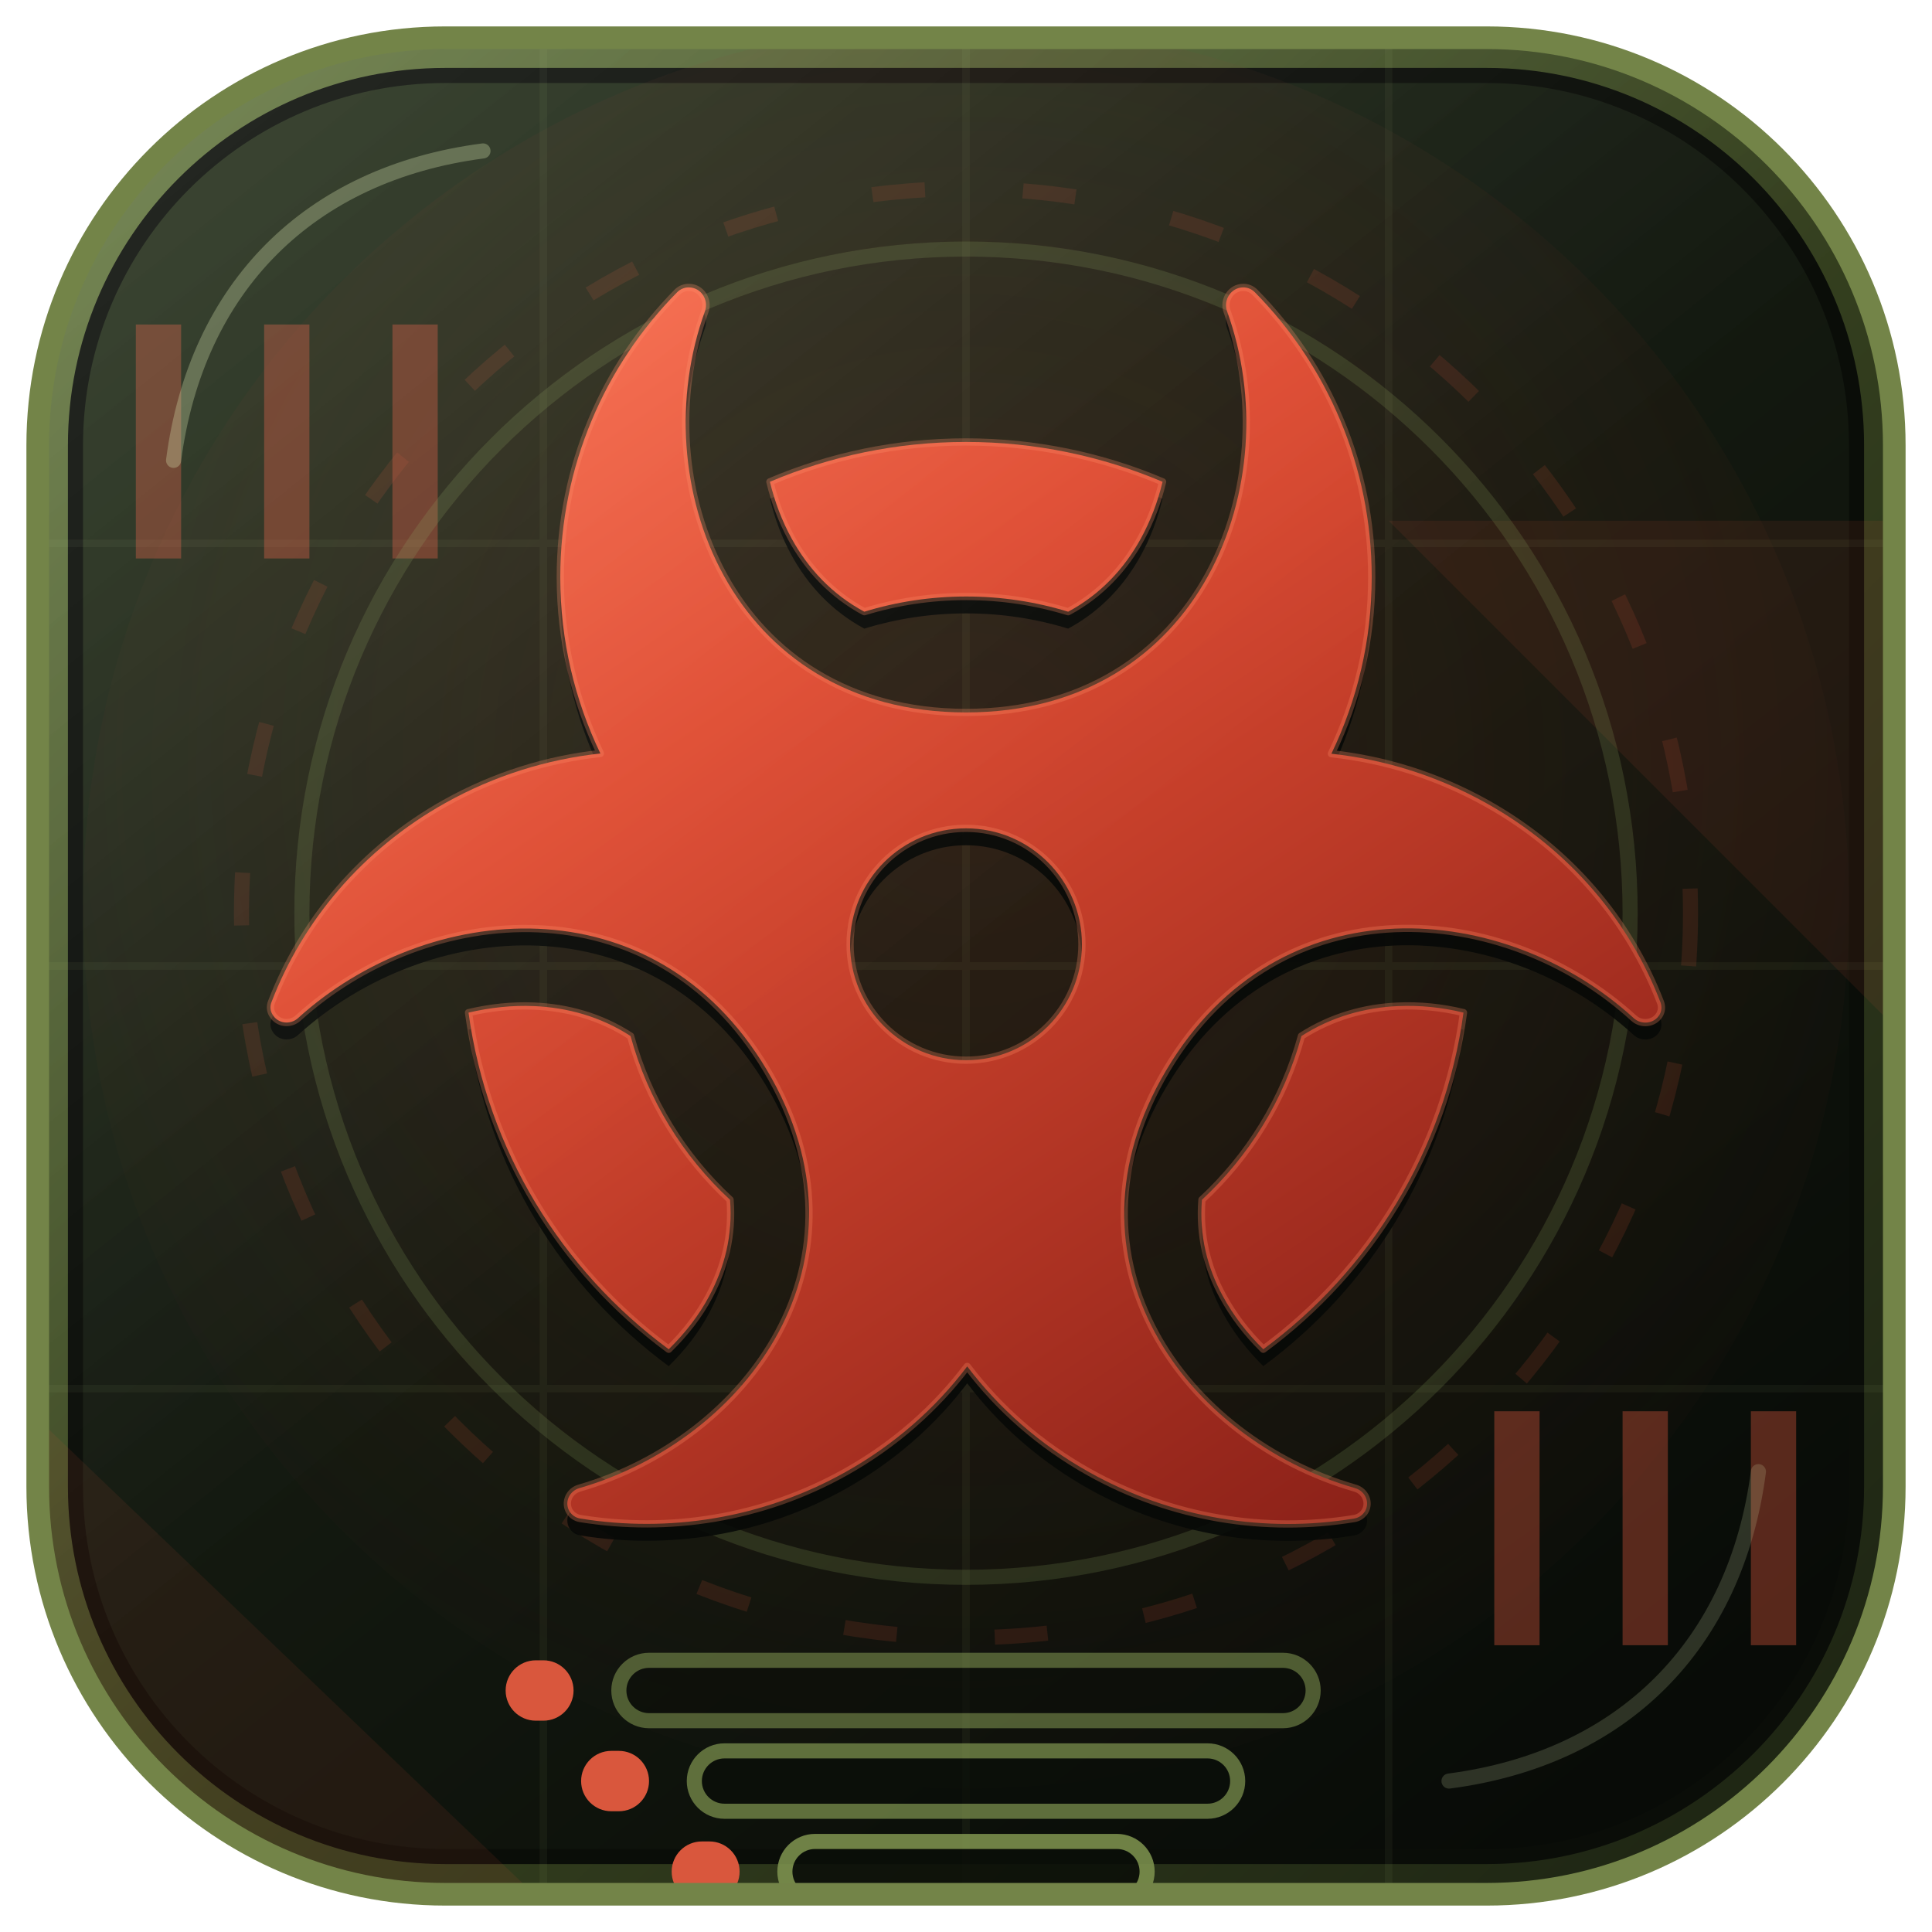
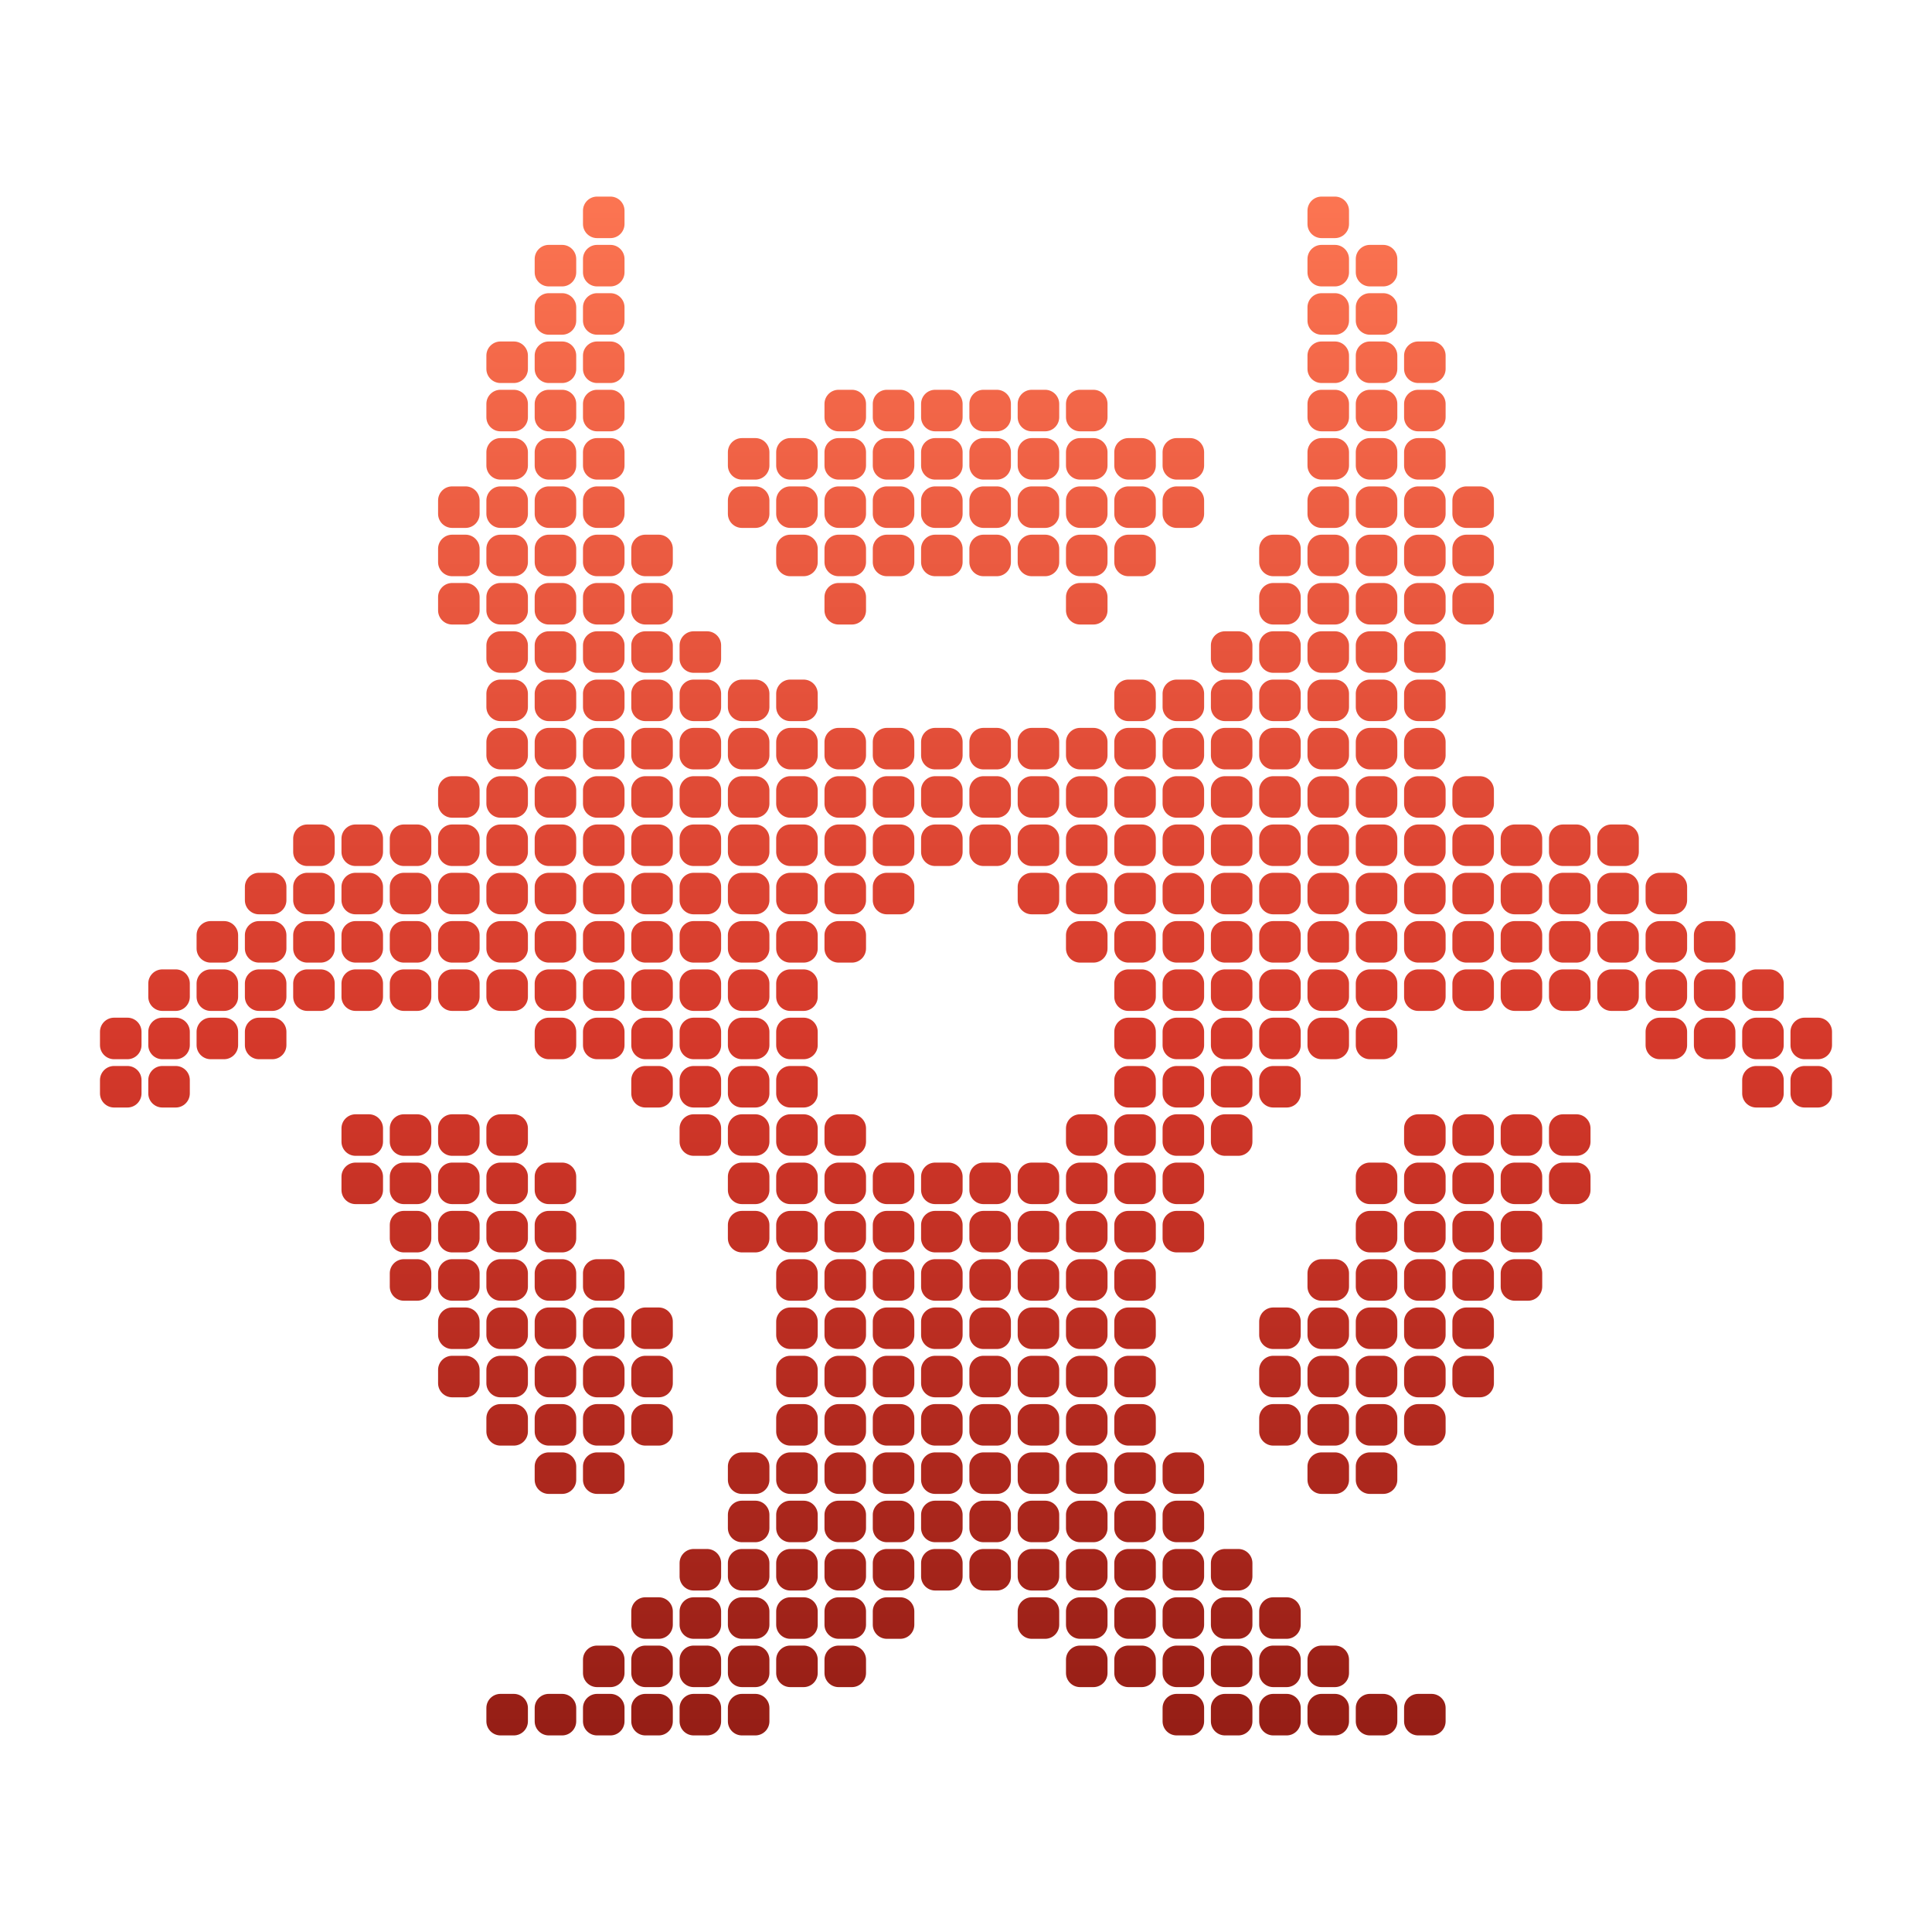
- <svg xmlns="http://www.w3.org/2000/svg" viewBox="0 0 256 256">
+ <svg xmlns="http://www.w3.org/2000/svg" viewBox="0 0 256 256" role="img" aria-label="Biohazard pixel icon">
  <defs>
-     <linearGradient id="base" x1="0" y1="0" x2="0.8" y2="1">
-       <stop offset="0" stop-color="#26321b" />
-       <stop offset="0.46" stop-color="#151b11" />
-       <stop offset="1" stop-color="#080b07" />
+     <linearGradient id="g" gradientUnits="userSpaceOnUse" x1="0" y1="16" x2="0" y2="240">
+       <stop offset="0" stop-color="#FF7A55" />
+       <stop offset="0.55" stop-color="#D4382A" />
+       <stop offset="1" stop-color="#8E1B13" />
    </linearGradient>
-     <linearGradient id="bevel" x1="0" y1="0" x2="1" y2="1">
-       <stop offset="0" stop-color="#697d43" />
-       <stop offset="0.52" stop-color="#35401f" />
-       <stop offset="1" stop-color="#1b2212" />
-     </linearGradient>
-     <linearGradient id="hazard" x1="0" y1="0" x2="0.76" y2="1">
-       <stop offset="0" stop-color="#ff7250" />
-       <stop offset="0.38" stop-color="#df4c32" />
-       <stop offset="1" stop-color="#8d2219" />
-     </linearGradient>
-     <linearGradient id="gloss" x1="0" y1="0" x2="0.8" y2="1">
-       <stop offset="0" stop-color="#ffffff" stop-opacity="0.12" />
-       <stop offset="0.55" stop-color="#ffffff" stop-opacity="0" />
-     </linearGradient>
-     <radialGradient id="aura" cx="50%" cy="42%" r="62%">
-       <stop offset="0" stop-color="#7e3324" stop-opacity="0.24" />
-       <stop offset="1" stop-color="#7e3324" stop-opacity="0" />
-     </radialGradient>
-     <clipPath id="tile">
-       <rect x="5" y="5" width="246" height="246" rx="54" />
-     </clipPath>
  </defs>
-   <rect x="5" y="5" width="246" height="246" rx="54" fill="url(#bevel)" />
-   <rect x="10" y="10" width="236" height="236" rx="49" fill="url(#base)" stroke="#0a0d08" stroke-width="2" />
-   <g clip-path="url(#tile)">
-     <circle cx="128" cy="120" r="117" fill="url(#aura)" />
-     <g opacity="0.055" stroke="#b4c477" stroke-width="1">
-       <path d="M-20 72 276 72M-20 128 276 128M-20 184 276 184" />
-       <path d="M72-20 72 276M128-20 128 276M184-20 184 276" />
-     </g>
-     <path d="M5 188 76 256H5Zm246-119v67l-67-67Z" fill="#de4d33" opacity="0.09" />
-     <g opacity="0.38" fill="#d9583d">
-       <path d="M18 74h6V43h-6zM35 74h6V43h-6zM52 74h6V43h-6z" />
-       <path d="M198 218h6v-31h-6zM215 218h6v-31h-6zM232 218h6v-31h-6z" />
-     </g>
-     <circle cx="128" cy="121" r="88" fill="none" stroke="#879f58" stroke-width="2" opacity="0.2" />
-     <circle cx="128" cy="121" r="96" fill="none" stroke="#c34a34" stroke-width="2" stroke-dasharray="7 13" opacity="0.16" />
-     <g fill="#0a0e08" stroke="#7e934f" stroke-width="2">
-       <rect x="82" y="220" width="92" height="8" rx="4" opacity="0.58" />
-       <rect x="92" y="232" width="72" height="8" rx="4" opacity="0.72" />
-       <rect x="104" y="244" width="48" height="8" rx="4" opacity="0.86" />
-     </g>
-     <g fill="#d9573d">
-       <rect x="67" y="220" width="9" height="8" rx="4" />
-       <rect x="77" y="232" width="9" height="8" rx="4" />
-       <rect x="89" y="244" width="9" height="8" rx="4" />
-     </g>
+   <g fill="url(#g)">
+     <rect x="77.248" y="26.048" width="5.504" height="5.504" rx="1.871" />
+     <rect x="173.248" y="26.048" width="5.504" height="5.504" rx="1.871" />
+     <rect x="70.848" y="32.448" width="5.504" height="5.504" rx="1.871" />
+     <rect x="77.248" y="32.448" width="5.504" height="5.504" rx="1.871" />
+     <rect x="173.248" y="32.448" width="5.504" height="5.504" rx="1.871" />
+     <rect x="179.648" y="32.448" width="5.504" height="5.504" rx="1.871" />
+     <rect x="70.848" y="38.848" width="5.504" height="5.504" rx="1.871" />
+     <rect x="77.248" y="38.848" width="5.504" height="5.504" rx="1.871" />
+     <rect x="173.248" y="38.848" width="5.504" height="5.504" rx="1.871" />
+     <rect x="179.648" y="38.848" width="5.504" height="5.504" rx="1.871" />
+     <rect x="64.448" y="45.248" width="5.504" height="5.504" rx="1.871" />
+     <rect x="70.848" y="45.248" width="5.504" height="5.504" rx="1.871" />
+     <rect x="77.248" y="45.248" width="5.504" height="5.504" rx="1.871" />
+     <rect x="173.248" y="45.248" width="5.504" height="5.504" rx="1.871" />
+     <rect x="179.648" y="45.248" width="5.504" height="5.504" rx="1.871" />
+     <rect x="186.048" y="45.248" width="5.504" height="5.504" rx="1.871" />
+     <rect x="64.448" y="51.648" width="5.504" height="5.504" rx="1.871" />
+     <rect x="70.848" y="51.648" width="5.504" height="5.504" rx="1.871" />
+     <rect x="77.248" y="51.648" width="5.504" height="5.504" rx="1.871" />
+     <rect x="109.248" y="51.648" width="5.504" height="5.504" rx="1.871" />
+     <rect x="115.648" y="51.648" width="5.504" height="5.504" rx="1.871" />
+     <rect x="122.048" y="51.648" width="5.504" height="5.504" rx="1.871" />
+     <rect x="128.448" y="51.648" width="5.504" height="5.504" rx="1.871" />
+     <rect x="134.848" y="51.648" width="5.504" height="5.504" rx="1.871" />
+     <rect x="141.248" y="51.648" width="5.504" height="5.504" rx="1.871" />
+     <rect x="173.248" y="51.648" width="5.504" height="5.504" rx="1.871" />
+     <rect x="179.648" y="51.648" width="5.504" height="5.504" rx="1.871" />
+     <rect x="186.048" y="51.648" width="5.504" height="5.504" rx="1.871" />
+     <rect x="64.448" y="58.048" width="5.504" height="5.504" rx="1.871" />
+     <rect x="70.848" y="58.048" width="5.504" height="5.504" rx="1.871" />
+     <rect x="77.248" y="58.048" width="5.504" height="5.504" rx="1.871" />
+     <rect x="96.448" y="58.048" width="5.504" height="5.504" rx="1.871" />
+     <rect x="102.848" y="58.048" width="5.504" height="5.504" rx="1.871" />
+     <rect x="109.248" y="58.048" width="5.504" height="5.504" rx="1.871" />
+     <rect x="115.648" y="58.048" width="5.504" height="5.504" rx="1.871" />
+     <rect x="122.048" y="58.048" width="5.504" height="5.504" rx="1.871" />
+     <rect x="128.448" y="58.048" width="5.504" height="5.504" rx="1.871" />
+     <rect x="134.848" y="58.048" width="5.504" height="5.504" rx="1.871" />
+     <rect x="141.248" y="58.048" width="5.504" height="5.504" rx="1.871" />
+     <rect x="147.648" y="58.048" width="5.504" height="5.504" rx="1.871" />
+     <rect x="154.048" y="58.048" width="5.504" height="5.504" rx="1.871" />
+     <rect x="173.248" y="58.048" width="5.504" height="5.504" rx="1.871" />
+     <rect x="179.648" y="58.048" width="5.504" height="5.504" rx="1.871" />
+     <rect x="186.048" y="58.048" width="5.504" height="5.504" rx="1.871" />
+     <rect x="58.048" y="64.448" width="5.504" height="5.504" rx="1.871" />
+     <rect x="64.448" y="64.448" width="5.504" height="5.504" rx="1.871" />
+     <rect x="70.848" y="64.448" width="5.504" height="5.504" rx="1.871" />
+     <rect x="77.248" y="64.448" width="5.504" height="5.504" rx="1.871" />
+     <rect x="96.448" y="64.448" width="5.504" height="5.504" rx="1.871" />
+     <rect x="102.848" y="64.448" width="5.504" height="5.504" rx="1.871" />
+     <rect x="109.248" y="64.448" width="5.504" height="5.504" rx="1.871" />
+     <rect x="115.648" y="64.448" width="5.504" height="5.504" rx="1.871" />
+     <rect x="122.048" y="64.448" width="5.504" height="5.504" rx="1.871" />
+     <rect x="128.448" y="64.448" width="5.504" height="5.504" rx="1.871" />
+     <rect x="134.848" y="64.448" width="5.504" height="5.504" rx="1.871" />
+     <rect x="141.248" y="64.448" width="5.504" height="5.504" rx="1.871" />
+     <rect x="147.648" y="64.448" width="5.504" height="5.504" rx="1.871" />
+     <rect x="154.048" y="64.448" width="5.504" height="5.504" rx="1.871" />
+     <rect x="173.248" y="64.448" width="5.504" height="5.504" rx="1.871" />
+     <rect x="179.648" y="64.448" width="5.504" height="5.504" rx="1.871" />
+     <rect x="186.048" y="64.448" width="5.504" height="5.504" rx="1.871" />
+     <rect x="192.448" y="64.448" width="5.504" height="5.504" rx="1.871" />
+     <rect x="58.048" y="70.848" width="5.504" height="5.504" rx="1.871" />
+     <rect x="64.448" y="70.848" width="5.504" height="5.504" rx="1.871" />
+     <rect x="70.848" y="70.848" width="5.504" height="5.504" rx="1.871" />
+     <rect x="77.248" y="70.848" width="5.504" height="5.504" rx="1.871" />
+     <rect x="83.648" y="70.848" width="5.504" height="5.504" rx="1.871" />
+     <rect x="102.848" y="70.848" width="5.504" height="5.504" rx="1.871" />
+     <rect x="109.248" y="70.848" width="5.504" height="5.504" rx="1.871" />
+     <rect x="115.648" y="70.848" width="5.504" height="5.504" rx="1.871" />
+     <rect x="122.048" y="70.848" width="5.504" height="5.504" rx="1.871" />
+     <rect x="128.448" y="70.848" width="5.504" height="5.504" rx="1.871" />
+     <rect x="134.848" y="70.848" width="5.504" height="5.504" rx="1.871" />
+     <rect x="141.248" y="70.848" width="5.504" height="5.504" rx="1.871" />
+     <rect x="147.648" y="70.848" width="5.504" height="5.504" rx="1.871" />
+     <rect x="166.848" y="70.848" width="5.504" height="5.504" rx="1.871" />
+     <rect x="173.248" y="70.848" width="5.504" height="5.504" rx="1.871" />
+     <rect x="179.648" y="70.848" width="5.504" height="5.504" rx="1.871" />
+     <rect x="186.048" y="70.848" width="5.504" height="5.504" rx="1.871" />
+     <rect x="192.448" y="70.848" width="5.504" height="5.504" rx="1.871" />
+     <rect x="58.048" y="77.248" width="5.504" height="5.504" rx="1.871" />
+     <rect x="64.448" y="77.248" width="5.504" height="5.504" rx="1.871" />
+     <rect x="70.848" y="77.248" width="5.504" height="5.504" rx="1.871" />
+     <rect x="77.248" y="77.248" width="5.504" height="5.504" rx="1.871" />
+     <rect x="83.648" y="77.248" width="5.504" height="5.504" rx="1.871" />
+     <rect x="109.248" y="77.248" width="5.504" height="5.504" rx="1.871" />
+     <rect x="141.248" y="77.248" width="5.504" height="5.504" rx="1.871" />
+     <rect x="166.848" y="77.248" width="5.504" height="5.504" rx="1.871" />
+     <rect x="173.248" y="77.248" width="5.504" height="5.504" rx="1.871" />
+     <rect x="179.648" y="77.248" width="5.504" height="5.504" rx="1.871" />
+     <rect x="186.048" y="77.248" width="5.504" height="5.504" rx="1.871" />
+     <rect x="192.448" y="77.248" width="5.504" height="5.504" rx="1.871" />
+     <rect x="64.448" y="83.648" width="5.504" height="5.504" rx="1.871" />
+     <rect x="70.848" y="83.648" width="5.504" height="5.504" rx="1.871" />
+     <rect x="77.248" y="83.648" width="5.504" height="5.504" rx="1.871" />
+     <rect x="83.648" y="83.648" width="5.504" height="5.504" rx="1.871" />
+     <rect x="90.048" y="83.648" width="5.504" height="5.504" rx="1.871" />
+     <rect x="160.448" y="83.648" width="5.504" height="5.504" rx="1.871" />
+     <rect x="166.848" y="83.648" width="5.504" height="5.504" rx="1.871" />
+     <rect x="173.248" y="83.648" width="5.504" height="5.504" rx="1.871" />
+     <rect x="179.648" y="83.648" width="5.504" height="5.504" rx="1.871" />
+     <rect x="186.048" y="83.648" width="5.504" height="5.504" rx="1.871" />
+     <rect x="64.448" y="90.048" width="5.504" height="5.504" rx="1.871" />
+     <rect x="70.848" y="90.048" width="5.504" height="5.504" rx="1.871" />
+     <rect x="77.248" y="90.048" width="5.504" height="5.504" rx="1.871" />
+     <rect x="83.648" y="90.048" width="5.504" height="5.504" rx="1.871" />
+     <rect x="90.048" y="90.048" width="5.504" height="5.504" rx="1.871" />
+     <rect x="96.448" y="90.048" width="5.504" height="5.504" rx="1.871" />
+     <rect x="102.848" y="90.048" width="5.504" height="5.504" rx="1.871" />
+     <rect x="147.648" y="90.048" width="5.504" height="5.504" rx="1.871" />
+     <rect x="154.048" y="90.048" width="5.504" height="5.504" rx="1.871" />
+     <rect x="160.448" y="90.048" width="5.504" height="5.504" rx="1.871" />
+     <rect x="166.848" y="90.048" width="5.504" height="5.504" rx="1.871" />
+     <rect x="173.248" y="90.048" width="5.504" height="5.504" rx="1.871" />
+     <rect x="179.648" y="90.048" width="5.504" height="5.504" rx="1.871" />
+     <rect x="186.048" y="90.048" width="5.504" height="5.504" rx="1.871" />
+     <rect x="64.448" y="96.448" width="5.504" height="5.504" rx="1.871" />
+     <rect x="70.848" y="96.448" width="5.504" height="5.504" rx="1.871" />
+     <rect x="77.248" y="96.448" width="5.504" height="5.504" rx="1.871" />
+     <rect x="83.648" y="96.448" width="5.504" height="5.504" rx="1.871" />
+     <rect x="90.048" y="96.448" width="5.504" height="5.504" rx="1.871" />
+     <rect x="96.448" y="96.448" width="5.504" height="5.504" rx="1.871" />
+     <rect x="102.848" y="96.448" width="5.504" height="5.504" rx="1.871" />
+     <rect x="109.248" y="96.448" width="5.504" height="5.504" rx="1.871" />
+     <rect x="115.648" y="96.448" width="5.504" height="5.504" rx="1.871" />
+     <rect x="122.048" y="96.448" width="5.504" height="5.504" rx="1.871" />
+     <rect x="128.448" y="96.448" width="5.504" height="5.504" rx="1.871" />
+     <rect x="134.848" y="96.448" width="5.504" height="5.504" rx="1.871" />
+     <rect x="141.248" y="96.448" width="5.504" height="5.504" rx="1.871" />
+     <rect x="147.648" y="96.448" width="5.504" height="5.504" rx="1.871" />
+     <rect x="154.048" y="96.448" width="5.504" height="5.504" rx="1.871" />
+     <rect x="160.448" y="96.448" width="5.504" height="5.504" rx="1.871" />
+     <rect x="166.848" y="96.448" width="5.504" height="5.504" rx="1.871" />
+     <rect x="173.248" y="96.448" width="5.504" height="5.504" rx="1.871" />
+     <rect x="179.648" y="96.448" width="5.504" height="5.504" rx="1.871" />
+     <rect x="186.048" y="96.448" width="5.504" height="5.504" rx="1.871" />
+     <rect x="58.048" y="102.848" width="5.504" height="5.504" rx="1.871" />
+     <rect x="64.448" y="102.848" width="5.504" height="5.504" rx="1.871" />
+     <rect x="70.848" y="102.848" width="5.504" height="5.504" rx="1.871" />
+     <rect x="77.248" y="102.848" width="5.504" height="5.504" rx="1.871" />
+     <rect x="83.648" y="102.848" width="5.504" height="5.504" rx="1.871" />
+     <rect x="90.048" y="102.848" width="5.504" height="5.504" rx="1.871" />
+     <rect x="96.448" y="102.848" width="5.504" height="5.504" rx="1.871" />
+     <rect x="102.848" y="102.848" width="5.504" height="5.504" rx="1.871" />
+     <rect x="109.248" y="102.848" width="5.504" height="5.504" rx="1.871" />
+     <rect x="115.648" y="102.848" width="5.504" height="5.504" rx="1.871" />
+     <rect x="122.048" y="102.848" width="5.504" height="5.504" rx="1.871" />
+     <rect x="128.448" y="102.848" width="5.504" height="5.504" rx="1.871" />
+     <rect x="134.848" y="102.848" width="5.504" height="5.504" rx="1.871" />
+     <rect x="141.248" y="102.848" width="5.504" height="5.504" rx="1.871" />
+     <rect x="147.648" y="102.848" width="5.504" height="5.504" rx="1.871" />
+     <rect x="154.048" y="102.848" width="5.504" height="5.504" rx="1.871" />
+     <rect x="160.448" y="102.848" width="5.504" height="5.504" rx="1.871" />
+     <rect x="166.848" y="102.848" width="5.504" height="5.504" rx="1.871" />
+     <rect x="173.248" y="102.848" width="5.504" height="5.504" rx="1.871" />
+     <rect x="179.648" y="102.848" width="5.504" height="5.504" rx="1.871" />
+     <rect x="186.048" y="102.848" width="5.504" height="5.504" rx="1.871" />
+     <rect x="192.448" y="102.848" width="5.504" height="5.504" rx="1.871" />
+     <rect x="38.848" y="109.248" width="5.504" height="5.504" rx="1.871" />
+     <rect x="45.248" y="109.248" width="5.504" height="5.504" rx="1.871" />
+     <rect x="51.648" y="109.248" width="5.504" height="5.504" rx="1.871" />
+     <rect x="58.048" y="109.248" width="5.504" height="5.504" rx="1.871" />
+     <rect x="64.448" y="109.248" width="5.504" height="5.504" rx="1.871" />
+     <rect x="70.848" y="109.248" width="5.504" height="5.504" rx="1.871" />
+     <rect x="77.248" y="109.248" width="5.504" height="5.504" rx="1.871" />
+     <rect x="83.648" y="109.248" width="5.504" height="5.504" rx="1.871" />
+     <rect x="90.048" y="109.248" width="5.504" height="5.504" rx="1.871" />
+     <rect x="96.448" y="109.248" width="5.504" height="5.504" rx="1.871" />
+     <rect x="102.848" y="109.248" width="5.504" height="5.504" rx="1.871" />
+     <rect x="109.248" y="109.248" width="5.504" height="5.504" rx="1.871" />
+     <rect x="115.648" y="109.248" width="5.504" height="5.504" rx="1.871" />
+     <rect x="122.048" y="109.248" width="5.504" height="5.504" rx="1.871" />
+     <rect x="128.448" y="109.248" width="5.504" height="5.504" rx="1.871" />
+     <rect x="134.848" y="109.248" width="5.504" height="5.504" rx="1.871" />
+     <rect x="141.248" y="109.248" width="5.504" height="5.504" rx="1.871" />
+     <rect x="147.648" y="109.248" width="5.504" height="5.504" rx="1.871" />
+     <rect x="154.048" y="109.248" width="5.504" height="5.504" rx="1.871" />
+     <rect x="160.448" y="109.248" width="5.504" height="5.504" rx="1.871" />
+     <rect x="166.848" y="109.248" width="5.504" height="5.504" rx="1.871" />
+     <rect x="173.248" y="109.248" width="5.504" height="5.504" rx="1.871" />
+     <rect x="179.648" y="109.248" width="5.504" height="5.504" rx="1.871" />
+     <rect x="186.048" y="109.248" width="5.504" height="5.504" rx="1.871" />
+     <rect x="192.448" y="109.248" width="5.504" height="5.504" rx="1.871" />
+     <rect x="198.848" y="109.248" width="5.504" height="5.504" rx="1.871" />
+     <rect x="205.248" y="109.248" width="5.504" height="5.504" rx="1.871" />
+     <rect x="211.648" y="109.248" width="5.504" height="5.504" rx="1.871" />
+     <rect x="32.448" y="115.648" width="5.504" height="5.504" rx="1.871" />
+     <rect x="38.848" y="115.648" width="5.504" height="5.504" rx="1.871" />
+     <rect x="45.248" y="115.648" width="5.504" height="5.504" rx="1.871" />
+     <rect x="51.648" y="115.648" width="5.504" height="5.504" rx="1.871" />
+     <rect x="58.048" y="115.648" width="5.504" height="5.504" rx="1.871" />
+     <rect x="64.448" y="115.648" width="5.504" height="5.504" rx="1.871" />
+     <rect x="70.848" y="115.648" width="5.504" height="5.504" rx="1.871" />
+     <rect x="77.248" y="115.648" width="5.504" height="5.504" rx="1.871" />
+     <rect x="83.648" y="115.648" width="5.504" height="5.504" rx="1.871" />
+     <rect x="90.048" y="115.648" width="5.504" height="5.504" rx="1.871" />
+     <rect x="96.448" y="115.648" width="5.504" height="5.504" rx="1.871" />
+     <rect x="102.848" y="115.648" width="5.504" height="5.504" rx="1.871" />
+     <rect x="109.248" y="115.648" width="5.504" height="5.504" rx="1.871" />
+     <rect x="115.648" y="115.648" width="5.504" height="5.504" rx="1.871" />
+     <rect x="134.848" y="115.648" width="5.504" height="5.504" rx="1.871" />
+     <rect x="141.248" y="115.648" width="5.504" height="5.504" rx="1.871" />
+     <rect x="147.648" y="115.648" width="5.504" height="5.504" rx="1.871" />
+     <rect x="154.048" y="115.648" width="5.504" height="5.504" rx="1.871" />
+     <rect x="160.448" y="115.648" width="5.504" height="5.504" rx="1.871" />
+     <rect x="166.848" y="115.648" width="5.504" height="5.504" rx="1.871" />
+     <rect x="173.248" y="115.648" width="5.504" height="5.504" rx="1.871" />
+     <rect x="179.648" y="115.648" width="5.504" height="5.504" rx="1.871" />
+     <rect x="186.048" y="115.648" width="5.504" height="5.504" rx="1.871" />
+     <rect x="192.448" y="115.648" width="5.504" height="5.504" rx="1.871" />
+     <rect x="198.848" y="115.648" width="5.504" height="5.504" rx="1.871" />
+     <rect x="205.248" y="115.648" width="5.504" height="5.504" rx="1.871" />
+     <rect x="211.648" y="115.648" width="5.504" height="5.504" rx="1.871" />
+     <rect x="218.048" y="115.648" width="5.504" height="5.504" rx="1.871" />
+     <rect x="26.048" y="122.048" width="5.504" height="5.504" rx="1.871" />
+     <rect x="32.448" y="122.048" width="5.504" height="5.504" rx="1.871" />
+     <rect x="38.848" y="122.048" width="5.504" height="5.504" rx="1.871" />
+     <rect x="45.248" y="122.048" width="5.504" height="5.504" rx="1.871" />
+     <rect x="51.648" y="122.048" width="5.504" height="5.504" rx="1.871" />
+     <rect x="58.048" y="122.048" width="5.504" height="5.504" rx="1.871" />
+     <rect x="64.448" y="122.048" width="5.504" height="5.504" rx="1.871" />
+     <rect x="70.848" y="122.048" width="5.504" height="5.504" rx="1.871" />
+     <rect x="77.248" y="122.048" width="5.504" height="5.504" rx="1.871" />
+     <rect x="83.648" y="122.048" width="5.504" height="5.504" rx="1.871" />
+     <rect x="90.048" y="122.048" width="5.504" height="5.504" rx="1.871" />
+     <rect x="96.448" y="122.048" width="5.504" height="5.504" rx="1.871" />
+     <rect x="102.848" y="122.048" width="5.504" height="5.504" rx="1.871" />
+     <rect x="109.248" y="122.048" width="5.504" height="5.504" rx="1.871" />
+     <rect x="141.248" y="122.048" width="5.504" height="5.504" rx="1.871" />
+     <rect x="147.648" y="122.048" width="5.504" height="5.504" rx="1.871" />
+     <rect x="154.048" y="122.048" width="5.504" height="5.504" rx="1.871" />
+     <rect x="160.448" y="122.048" width="5.504" height="5.504" rx="1.871" />
+     <rect x="166.848" y="122.048" width="5.504" height="5.504" rx="1.871" />
+     <rect x="173.248" y="122.048" width="5.504" height="5.504" rx="1.871" />
+     <rect x="179.648" y="122.048" width="5.504" height="5.504" rx="1.871" />
+     <rect x="186.048" y="122.048" width="5.504" height="5.504" rx="1.871" />
+     <rect x="192.448" y="122.048" width="5.504" height="5.504" rx="1.871" />
+     <rect x="198.848" y="122.048" width="5.504" height="5.504" rx="1.871" />
+     <rect x="205.248" y="122.048" width="5.504" height="5.504" rx="1.871" />
+     <rect x="211.648" y="122.048" width="5.504" height="5.504" rx="1.871" />
+     <rect x="218.048" y="122.048" width="5.504" height="5.504" rx="1.871" />
+     <rect x="224.448" y="122.048" width="5.504" height="5.504" rx="1.871" />
+     <rect x="19.648" y="128.448" width="5.504" height="5.504" rx="1.871" />
+     <rect x="26.048" y="128.448" width="5.504" height="5.504" rx="1.871" />
+     <rect x="32.448" y="128.448" width="5.504" height="5.504" rx="1.871" />
+     <rect x="38.848" y="128.448" width="5.504" height="5.504" rx="1.871" />
+     <rect x="45.248" y="128.448" width="5.504" height="5.504" rx="1.871" />
+     <rect x="51.648" y="128.448" width="5.504" height="5.504" rx="1.871" />
+     <rect x="58.048" y="128.448" width="5.504" height="5.504" rx="1.871" />
+     <rect x="64.448" y="128.448" width="5.504" height="5.504" rx="1.871" />
+     <rect x="70.848" y="128.448" width="5.504" height="5.504" rx="1.871" />
+     <rect x="77.248" y="128.448" width="5.504" height="5.504" rx="1.871" />
+     <rect x="83.648" y="128.448" width="5.504" height="5.504" rx="1.871" />
+     <rect x="90.048" y="128.448" width="5.504" height="5.504" rx="1.871" />
+     <rect x="96.448" y="128.448" width="5.504" height="5.504" rx="1.871" />
+     <rect x="102.848" y="128.448" width="5.504" height="5.504" rx="1.871" />
+     <rect x="147.648" y="128.448" width="5.504" height="5.504" rx="1.871" />
+     <rect x="154.048" y="128.448" width="5.504" height="5.504" rx="1.871" />
+     <rect x="160.448" y="128.448" width="5.504" height="5.504" rx="1.871" />
+     <rect x="166.848" y="128.448" width="5.504" height="5.504" rx="1.871" />
+     <rect x="173.248" y="128.448" width="5.504" height="5.504" rx="1.871" />
+     <rect x="179.648" y="128.448" width="5.504" height="5.504" rx="1.871" />
+     <rect x="186.048" y="128.448" width="5.504" height="5.504" rx="1.871" />
+     <rect x="192.448" y="128.448" width="5.504" height="5.504" rx="1.871" />
+     <rect x="198.848" y="128.448" width="5.504" height="5.504" rx="1.871" />
+     <rect x="205.248" y="128.448" width="5.504" height="5.504" rx="1.871" />
+     <rect x="211.648" y="128.448" width="5.504" height="5.504" rx="1.871" />
+     <rect x="218.048" y="128.448" width="5.504" height="5.504" rx="1.871" />
+     <rect x="224.448" y="128.448" width="5.504" height="5.504" rx="1.871" />
+     <rect x="230.848" y="128.448" width="5.504" height="5.504" rx="1.871" />
+     <rect x="13.248" y="134.848" width="5.504" height="5.504" rx="1.871" />
+     <rect x="19.648" y="134.848" width="5.504" height="5.504" rx="1.871" />
+     <rect x="26.048" y="134.848" width="5.504" height="5.504" rx="1.871" />
+     <rect x="32.448" y="134.848" width="5.504" height="5.504" rx="1.871" />
+     <rect x="70.848" y="134.848" width="5.504" height="5.504" rx="1.871" />
+     <rect x="77.248" y="134.848" width="5.504" height="5.504" rx="1.871" />
+     <rect x="83.648" y="134.848" width="5.504" height="5.504" rx="1.871" />
+     <rect x="90.048" y="134.848" width="5.504" height="5.504" rx="1.871" />
+     <rect x="96.448" y="134.848" width="5.504" height="5.504" rx="1.871" />
+     <rect x="102.848" y="134.848" width="5.504" height="5.504" rx="1.871" />
+     <rect x="147.648" y="134.848" width="5.504" height="5.504" rx="1.871" />
+     <rect x="154.048" y="134.848" width="5.504" height="5.504" rx="1.871" />
+     <rect x="160.448" y="134.848" width="5.504" height="5.504" rx="1.871" />
+     <rect x="166.848" y="134.848" width="5.504" height="5.504" rx="1.871" />
+     <rect x="173.248" y="134.848" width="5.504" height="5.504" rx="1.871" />
+     <rect x="179.648" y="134.848" width="5.504" height="5.504" rx="1.871" />
+     <rect x="218.048" y="134.848" width="5.504" height="5.504" rx="1.871" />
+     <rect x="224.448" y="134.848" width="5.504" height="5.504" rx="1.871" />
+     <rect x="230.848" y="134.848" width="5.504" height="5.504" rx="1.871" />
+     <rect x="237.248" y="134.848" width="5.504" height="5.504" rx="1.871" />
+     <rect x="13.248" y="141.248" width="5.504" height="5.504" rx="1.871" />
+     <rect x="19.648" y="141.248" width="5.504" height="5.504" rx="1.871" />
+     <rect x="83.648" y="141.248" width="5.504" height="5.504" rx="1.871" />
+     <rect x="90.048" y="141.248" width="5.504" height="5.504" rx="1.871" />
+     <rect x="96.448" y="141.248" width="5.504" height="5.504" rx="1.871" />
+     <rect x="102.848" y="141.248" width="5.504" height="5.504" rx="1.871" />
+     <rect x="147.648" y="141.248" width="5.504" height="5.504" rx="1.871" />
+     <rect x="154.048" y="141.248" width="5.504" height="5.504" rx="1.871" />
+     <rect x="160.448" y="141.248" width="5.504" height="5.504" rx="1.871" />
+     <rect x="166.848" y="141.248" width="5.504" height="5.504" rx="1.871" />
+     <rect x="230.848" y="141.248" width="5.504" height="5.504" rx="1.871" />
+     <rect x="237.248" y="141.248" width="5.504" height="5.504" rx="1.871" />
+     <rect x="45.248" y="147.648" width="5.504" height="5.504" rx="1.871" />
+     <rect x="51.648" y="147.648" width="5.504" height="5.504" rx="1.871" />
+     <rect x="58.048" y="147.648" width="5.504" height="5.504" rx="1.871" />
+     <rect x="64.448" y="147.648" width="5.504" height="5.504" rx="1.871" />
+     <rect x="90.048" y="147.648" width="5.504" height="5.504" rx="1.871" />
+     <rect x="96.448" y="147.648" width="5.504" height="5.504" rx="1.871" />
+     <rect x="102.848" y="147.648" width="5.504" height="5.504" rx="1.871" />
+     <rect x="109.248" y="147.648" width="5.504" height="5.504" rx="1.871" />
+     <rect x="141.248" y="147.648" width="5.504" height="5.504" rx="1.871" />
+     <rect x="147.648" y="147.648" width="5.504" height="5.504" rx="1.871" />
+     <rect x="154.048" y="147.648" width="5.504" height="5.504" rx="1.871" />
+     <rect x="160.448" y="147.648" width="5.504" height="5.504" rx="1.871" />
+     <rect x="186.048" y="147.648" width="5.504" height="5.504" rx="1.871" />
+     <rect x="192.448" y="147.648" width="5.504" height="5.504" rx="1.871" />
+     <rect x="198.848" y="147.648" width="5.504" height="5.504" rx="1.871" />
+     <rect x="205.248" y="147.648" width="5.504" height="5.504" rx="1.871" />
+     <rect x="45.248" y="154.048" width="5.504" height="5.504" rx="1.871" />
+     <rect x="51.648" y="154.048" width="5.504" height="5.504" rx="1.871" />
+     <rect x="58.048" y="154.048" width="5.504" height="5.504" rx="1.871" />
+     <rect x="64.448" y="154.048" width="5.504" height="5.504" rx="1.871" />
+     <rect x="70.848" y="154.048" width="5.504" height="5.504" rx="1.871" />
+     <rect x="96.448" y="154.048" width="5.504" height="5.504" rx="1.871" />
+     <rect x="102.848" y="154.048" width="5.504" height="5.504" rx="1.871" />
+     <rect x="109.248" y="154.048" width="5.504" height="5.504" rx="1.871" />
+     <rect x="115.648" y="154.048" width="5.504" height="5.504" rx="1.871" />
+     <rect x="122.048" y="154.048" width="5.504" height="5.504" rx="1.871" />
+     <rect x="128.448" y="154.048" width="5.504" height="5.504" rx="1.871" />
+     <rect x="134.848" y="154.048" width="5.504" height="5.504" rx="1.871" />
+     <rect x="141.248" y="154.048" width="5.504" height="5.504" rx="1.871" />
+     <rect x="147.648" y="154.048" width="5.504" height="5.504" rx="1.871" />
+     <rect x="154.048" y="154.048" width="5.504" height="5.504" rx="1.871" />
+     <rect x="179.648" y="154.048" width="5.504" height="5.504" rx="1.871" />
+     <rect x="186.048" y="154.048" width="5.504" height="5.504" rx="1.871" />
+     <rect x="192.448" y="154.048" width="5.504" height="5.504" rx="1.871" />
+     <rect x="198.848" y="154.048" width="5.504" height="5.504" rx="1.871" />
+     <rect x="205.248" y="154.048" width="5.504" height="5.504" rx="1.871" />
+     <rect x="51.648" y="160.448" width="5.504" height="5.504" rx="1.871" />
+     <rect x="58.048" y="160.448" width="5.504" height="5.504" rx="1.871" />
+     <rect x="64.448" y="160.448" width="5.504" height="5.504" rx="1.871" />
+     <rect x="70.848" y="160.448" width="5.504" height="5.504" rx="1.871" />
+     <rect x="96.448" y="160.448" width="5.504" height="5.504" rx="1.871" />
+     <rect x="102.848" y="160.448" width="5.504" height="5.504" rx="1.871" />
+     <rect x="109.248" y="160.448" width="5.504" height="5.504" rx="1.871" />
+     <rect x="115.648" y="160.448" width="5.504" height="5.504" rx="1.871" />
+     <rect x="122.048" y="160.448" width="5.504" height="5.504" rx="1.871" />
+     <rect x="128.448" y="160.448" width="5.504" height="5.504" rx="1.871" />
+     <rect x="134.848" y="160.448" width="5.504" height="5.504" rx="1.871" />
+     <rect x="141.248" y="160.448" width="5.504" height="5.504" rx="1.871" />
+     <rect x="147.648" y="160.448" width="5.504" height="5.504" rx="1.871" />
+     <rect x="154.048" y="160.448" width="5.504" height="5.504" rx="1.871" />
+     <rect x="179.648" y="160.448" width="5.504" height="5.504" rx="1.871" />
+     <rect x="186.048" y="160.448" width="5.504" height="5.504" rx="1.871" />
+     <rect x="192.448" y="160.448" width="5.504" height="5.504" rx="1.871" />
+     <rect x="198.848" y="160.448" width="5.504" height="5.504" rx="1.871" />
+     <rect x="51.648" y="166.848" width="5.504" height="5.504" rx="1.871" />
+     <rect x="58.048" y="166.848" width="5.504" height="5.504" rx="1.871" />
+     <rect x="64.448" y="166.848" width="5.504" height="5.504" rx="1.871" />
+     <rect x="70.848" y="166.848" width="5.504" height="5.504" rx="1.871" />
+     <rect x="77.248" y="166.848" width="5.504" height="5.504" rx="1.871" />
+     <rect x="102.848" y="166.848" width="5.504" height="5.504" rx="1.871" />
+     <rect x="109.248" y="166.848" width="5.504" height="5.504" rx="1.871" />
+     <rect x="115.648" y="166.848" width="5.504" height="5.504" rx="1.871" />
+     <rect x="122.048" y="166.848" width="5.504" height="5.504" rx="1.871" />
+     <rect x="128.448" y="166.848" width="5.504" height="5.504" rx="1.871" />
+     <rect x="134.848" y="166.848" width="5.504" height="5.504" rx="1.871" />
+     <rect x="141.248" y="166.848" width="5.504" height="5.504" rx="1.871" />
+     <rect x="147.648" y="166.848" width="5.504" height="5.504" rx="1.871" />
+     <rect x="173.248" y="166.848" width="5.504" height="5.504" rx="1.871" />
+     <rect x="179.648" y="166.848" width="5.504" height="5.504" rx="1.871" />
+     <rect x="186.048" y="166.848" width="5.504" height="5.504" rx="1.871" />
+     <rect x="192.448" y="166.848" width="5.504" height="5.504" rx="1.871" />
+     <rect x="198.848" y="166.848" width="5.504" height="5.504" rx="1.871" />
+     <rect x="58.048" y="173.248" width="5.504" height="5.504" rx="1.871" />
+     <rect x="64.448" y="173.248" width="5.504" height="5.504" rx="1.871" />
+     <rect x="70.848" y="173.248" width="5.504" height="5.504" rx="1.871" />
+     <rect x="77.248" y="173.248" width="5.504" height="5.504" rx="1.871" />
+     <rect x="83.648" y="173.248" width="5.504" height="5.504" rx="1.871" />
+     <rect x="102.848" y="173.248" width="5.504" height="5.504" rx="1.871" />
+     <rect x="109.248" y="173.248" width="5.504" height="5.504" rx="1.871" />
+     <rect x="115.648" y="173.248" width="5.504" height="5.504" rx="1.871" />
+     <rect x="122.048" y="173.248" width="5.504" height="5.504" rx="1.871" />
+     <rect x="128.448" y="173.248" width="5.504" height="5.504" rx="1.871" />
+     <rect x="134.848" y="173.248" width="5.504" height="5.504" rx="1.871" />
+     <rect x="141.248" y="173.248" width="5.504" height="5.504" rx="1.871" />
+     <rect x="147.648" y="173.248" width="5.504" height="5.504" rx="1.871" />
+     <rect x="166.848" y="173.248" width="5.504" height="5.504" rx="1.871" />
+     <rect x="173.248" y="173.248" width="5.504" height="5.504" rx="1.871" />
+     <rect x="179.648" y="173.248" width="5.504" height="5.504" rx="1.871" />
+     <rect x="186.048" y="173.248" width="5.504" height="5.504" rx="1.871" />
+     <rect x="192.448" y="173.248" width="5.504" height="5.504" rx="1.871" />
+     <rect x="58.048" y="179.648" width="5.504" height="5.504" rx="1.871" />
+     <rect x="64.448" y="179.648" width="5.504" height="5.504" rx="1.871" />
+     <rect x="70.848" y="179.648" width="5.504" height="5.504" rx="1.871" />
+     <rect x="77.248" y="179.648" width="5.504" height="5.504" rx="1.871" />
+     <rect x="83.648" y="179.648" width="5.504" height="5.504" rx="1.871" />
+     <rect x="102.848" y="179.648" width="5.504" height="5.504" rx="1.871" />
+     <rect x="109.248" y="179.648" width="5.504" height="5.504" rx="1.871" />
+     <rect x="115.648" y="179.648" width="5.504" height="5.504" rx="1.871" />
+     <rect x="122.048" y="179.648" width="5.504" height="5.504" rx="1.871" />
+     <rect x="128.448" y="179.648" width="5.504" height="5.504" rx="1.871" />
+     <rect x="134.848" y="179.648" width="5.504" height="5.504" rx="1.871" />
+     <rect x="141.248" y="179.648" width="5.504" height="5.504" rx="1.871" />
+     <rect x="147.648" y="179.648" width="5.504" height="5.504" rx="1.871" />
+     <rect x="166.848" y="179.648" width="5.504" height="5.504" rx="1.871" />
+     <rect x="173.248" y="179.648" width="5.504" height="5.504" rx="1.871" />
+     <rect x="179.648" y="179.648" width="5.504" height="5.504" rx="1.871" />
+     <rect x="186.048" y="179.648" width="5.504" height="5.504" rx="1.871" />
+     <rect x="192.448" y="179.648" width="5.504" height="5.504" rx="1.871" />
+     <rect x="64.448" y="186.048" width="5.504" height="5.504" rx="1.871" />
+     <rect x="70.848" y="186.048" width="5.504" height="5.504" rx="1.871" />
+     <rect x="77.248" y="186.048" width="5.504" height="5.504" rx="1.871" />
+     <rect x="83.648" y="186.048" width="5.504" height="5.504" rx="1.871" />
+     <rect x="102.848" y="186.048" width="5.504" height="5.504" rx="1.871" />
+     <rect x="109.248" y="186.048" width="5.504" height="5.504" rx="1.871" />
+     <rect x="115.648" y="186.048" width="5.504" height="5.504" rx="1.871" />
+     <rect x="122.048" y="186.048" width="5.504" height="5.504" rx="1.871" />
+     <rect x="128.448" y="186.048" width="5.504" height="5.504" rx="1.871" />
+     <rect x="134.848" y="186.048" width="5.504" height="5.504" rx="1.871" />
+     <rect x="141.248" y="186.048" width="5.504" height="5.504" rx="1.871" />
+     <rect x="147.648" y="186.048" width="5.504" height="5.504" rx="1.871" />
+     <rect x="166.848" y="186.048" width="5.504" height="5.504" rx="1.871" />
+     <rect x="173.248" y="186.048" width="5.504" height="5.504" rx="1.871" />
+     <rect x="179.648" y="186.048" width="5.504" height="5.504" rx="1.871" />
+     <rect x="186.048" y="186.048" width="5.504" height="5.504" rx="1.871" />
+     <rect x="70.848" y="192.448" width="5.504" height="5.504" rx="1.871" />
+     <rect x="77.248" y="192.448" width="5.504" height="5.504" rx="1.871" />
+     <rect x="96.448" y="192.448" width="5.504" height="5.504" rx="1.871" />
+     <rect x="102.848" y="192.448" width="5.504" height="5.504" rx="1.871" />
+     <rect x="109.248" y="192.448" width="5.504" height="5.504" rx="1.871" />
+     <rect x="115.648" y="192.448" width="5.504" height="5.504" rx="1.871" />
+     <rect x="122.048" y="192.448" width="5.504" height="5.504" rx="1.871" />
+     <rect x="128.448" y="192.448" width="5.504" height="5.504" rx="1.871" />
+     <rect x="134.848" y="192.448" width="5.504" height="5.504" rx="1.871" />
+     <rect x="141.248" y="192.448" width="5.504" height="5.504" rx="1.871" />
+     <rect x="147.648" y="192.448" width="5.504" height="5.504" rx="1.871" />
+     <rect x="154.048" y="192.448" width="5.504" height="5.504" rx="1.871" />
+     <rect x="173.248" y="192.448" width="5.504" height="5.504" rx="1.871" />
+     <rect x="179.648" y="192.448" width="5.504" height="5.504" rx="1.871" />
+     <rect x="96.448" y="198.848" width="5.504" height="5.504" rx="1.871" />
+     <rect x="102.848" y="198.848" width="5.504" height="5.504" rx="1.871" />
+     <rect x="109.248" y="198.848" width="5.504" height="5.504" rx="1.871" />
+     <rect x="115.648" y="198.848" width="5.504" height="5.504" rx="1.871" />
+     <rect x="122.048" y="198.848" width="5.504" height="5.504" rx="1.871" />
+     <rect x="128.448" y="198.848" width="5.504" height="5.504" rx="1.871" />
+     <rect x="134.848" y="198.848" width="5.504" height="5.504" rx="1.871" />
+     <rect x="141.248" y="198.848" width="5.504" height="5.504" rx="1.871" />
+     <rect x="147.648" y="198.848" width="5.504" height="5.504" rx="1.871" />
+     <rect x="154.048" y="198.848" width="5.504" height="5.504" rx="1.871" />
+     <rect x="90.048" y="205.248" width="5.504" height="5.504" rx="1.871" />
+     <rect x="96.448" y="205.248" width="5.504" height="5.504" rx="1.871" />
+     <rect x="102.848" y="205.248" width="5.504" height="5.504" rx="1.871" />
+     <rect x="109.248" y="205.248" width="5.504" height="5.504" rx="1.871" />
+     <rect x="115.648" y="205.248" width="5.504" height="5.504" rx="1.871" />
+     <rect x="122.048" y="205.248" width="5.504" height="5.504" rx="1.871" />
+     <rect x="128.448" y="205.248" width="5.504" height="5.504" rx="1.871" />
+     <rect x="134.848" y="205.248" width="5.504" height="5.504" rx="1.871" />
+     <rect x="141.248" y="205.248" width="5.504" height="5.504" rx="1.871" />
+     <rect x="147.648" y="205.248" width="5.504" height="5.504" rx="1.871" />
+     <rect x="154.048" y="205.248" width="5.504" height="5.504" rx="1.871" />
+     <rect x="160.448" y="205.248" width="5.504" height="5.504" rx="1.871" />
+     <rect x="83.648" y="211.648" width="5.504" height="5.504" rx="1.871" />
+     <rect x="90.048" y="211.648" width="5.504" height="5.504" rx="1.871" />
+     <rect x="96.448" y="211.648" width="5.504" height="5.504" rx="1.871" />
+     <rect x="102.848" y="211.648" width="5.504" height="5.504" rx="1.871" />
+     <rect x="109.248" y="211.648" width="5.504" height="5.504" rx="1.871" />
+     <rect x="115.648" y="211.648" width="5.504" height="5.504" rx="1.871" />
+     <rect x="134.848" y="211.648" width="5.504" height="5.504" rx="1.871" />
+     <rect x="141.248" y="211.648" width="5.504" height="5.504" rx="1.871" />
+     <rect x="147.648" y="211.648" width="5.504" height="5.504" rx="1.871" />
+     <rect x="154.048" y="211.648" width="5.504" height="5.504" rx="1.871" />
+     <rect x="160.448" y="211.648" width="5.504" height="5.504" rx="1.871" />
+     <rect x="166.848" y="211.648" width="5.504" height="5.504" rx="1.871" />
+     <rect x="77.248" y="218.048" width="5.504" height="5.504" rx="1.871" />
+     <rect x="83.648" y="218.048" width="5.504" height="5.504" rx="1.871" />
+     <rect x="90.048" y="218.048" width="5.504" height="5.504" rx="1.871" />
+     <rect x="96.448" y="218.048" width="5.504" height="5.504" rx="1.871" />
+     <rect x="102.848" y="218.048" width="5.504" height="5.504" rx="1.871" />
+     <rect x="109.248" y="218.048" width="5.504" height="5.504" rx="1.871" />
+     <rect x="141.248" y="218.048" width="5.504" height="5.504" rx="1.871" />
+     <rect x="147.648" y="218.048" width="5.504" height="5.504" rx="1.871" />
+     <rect x="154.048" y="218.048" width="5.504" height="5.504" rx="1.871" />
+     <rect x="160.448" y="218.048" width="5.504" height="5.504" rx="1.871" />
+     <rect x="166.848" y="218.048" width="5.504" height="5.504" rx="1.871" />
+     <rect x="173.248" y="218.048" width="5.504" height="5.504" rx="1.871" />
+     <rect x="64.448" y="224.448" width="5.504" height="5.504" rx="1.871" />
+     <rect x="70.848" y="224.448" width="5.504" height="5.504" rx="1.871" />
+     <rect x="77.248" y="224.448" width="5.504" height="5.504" rx="1.871" />
+     <rect x="83.648" y="224.448" width="5.504" height="5.504" rx="1.871" />
+     <rect x="90.048" y="224.448" width="5.504" height="5.504" rx="1.871" />
+     <rect x="96.448" y="224.448" width="5.504" height="5.504" rx="1.871" />
+     <rect x="154.048" y="224.448" width="5.504" height="5.504" rx="1.871" />
+     <rect x="160.448" y="224.448" width="5.504" height="5.504" rx="1.871" />
+     <rect x="166.848" y="224.448" width="5.504" height="5.504" rx="1.871" />
+     <rect x="173.248" y="224.448" width="5.504" height="5.504" rx="1.871" />
+     <rect x="179.648" y="224.448" width="5.504" height="5.504" rx="1.871" />
+     <rect x="186.048" y="224.448" width="5.504" height="5.504" rx="1.871" />
  </g>
-   <g transform="translate(128 120) scale(0.32) translate(-288 -256)">
-     <path d="M173.2 0c-1.8 0-3.5.7-4.8 2C138.5 32.3 120 74 120 120c0 26.2 6 50.9 16.6 73-22 2.4-43.8 9.1-64.2 20.5C37.9 232.8 13.3 262.4.4 296c-.7 1.7-.5 3.7.5 5.2 2.2 3.7 7.4 4.3 10.6 1.3 53.2-48.2 147-57.4 194 21.5s-8.1 153.1-77.6 173.2c-4.2 1.2-6.3 5.9-4.1 9.6 1 1.6 2.6 2.7 4.5 3 36.5 5.9 75.2.1 109.7-19.2 20.4-11.4 37.4-26.5 50.5-43.8 13.1 17.3 30.1 32.4 50.5 43.8 34.5 19.3 73.3 25.2 109.7 19.2 1.9-.3 3.5-1.4 4.5-3 2.2-3.7.1-8.4-4.1-9.6C379.1 477.1 324 403 371 324s140.7-69.8 193.5-21.4c3.2 2.9 8.4 2.3 10.6-1.3 1-1.6 1.1-3.5.5-5.2-12.9-33.6-37.5-63.2-72.1-82.5-20.4-11.4-42.2-18.1-64.2-20.5C450 170.9 456 146.2 456 120c0-46-18.5-87.7-48.4-118-1.3-1.3-3-2-4.8-2-5 0-8.4 5.2-6.7 9.9C421.7 80.5 385.6 176 288 176S154.3 80.5 179.9 9.9c1.7-4.7-1.6-9.9-6.7-9.9zM240 272a48 48 0 1 1 96 0 48 48 0 1 1-96 0zM181.7 417.6c6.3-11.8 9.8-25.1 8.6-39.8-19.5-18-34-41.4-41.2-67.8-12.5-8.1-26.2-11.8-40-12.4-9-.4-18.1.6-27.1 2.7 7.8 57.1 38.7 106.8 82.9 139.4 6.8-6.7 12.6-14.1 16.8-22.1zM288 64c-28.8 0-56.3 5.9-81.2 16.5 2 8.3 5 16.2 9 23.5 6.8 12.4 16.7 23.1 30.1 30.3 13.3-4.1 27.5-6.3 42.2-6.3s28.8 2.2 42.2 6.3c13.4-7.2 23.3-17.9 30.1-30.3 4-7.3 7-15.2 9-23.5C344.3 69.9 316.8 64 288 64zM426.9 310c-7.2 26.4-21.7 49.7-41.2 67.8-1.2 14.7 2.2 28.1 8.6 39.8 4.3 8 10 15.4 16.8 22.1 44.3-32.6 75.2-82.3 82.9-139.4-9-2.2-18.1-3.1-27.1-2.7-13.8.6-27.5 4.4-40 12.4z" transform="translate(0 7)" fill="#070907" opacity="0.9" />
-     <path d="M173.2 0c-1.8 0-3.5.7-4.8 2C138.5 32.3 120 74 120 120c0 26.2 6 50.9 16.6 73-22 2.4-43.8 9.1-64.2 20.5C37.9 232.8 13.3 262.4.4 296c-.7 1.7-.5 3.7.5 5.2 2.2 3.7 7.4 4.3 10.6 1.3 53.2-48.2 147-57.4 194 21.5s-8.1 153.1-77.6 173.2c-4.2 1.2-6.3 5.9-4.1 9.6 1 1.6 2.6 2.7 4.5 3 36.5 5.9 75.2.1 109.7-19.2 20.4-11.4 37.4-26.5 50.5-43.8 13.1 17.3 30.1 32.4 50.5 43.8 34.5 19.3 73.3 25.2 109.7 19.2 1.9-.3 3.5-1.4 4.5-3 2.2-3.7.1-8.4-4.1-9.6C379.1 477.1 324 403 371 324s140.7-69.8 193.5-21.4c3.2 2.9 8.4 2.3 10.6-1.3 1-1.6 1.1-3.5.5-5.2-12.9-33.6-37.5-63.2-72.1-82.5-20.4-11.4-42.2-18.1-64.2-20.5C450 170.9 456 146.2 456 120c0-46-18.5-87.7-48.4-118-1.3-1.3-3-2-4.8-2-5 0-8.4 5.2-6.7 9.9C421.7 80.5 385.6 176 288 176S154.3 80.5 179.9 9.9c1.7-4.7-1.6-9.9-6.7-9.9zM240 272a48 48 0 1 1 96 0 48 48 0 1 1-96 0zM181.7 417.6c6.3-11.8 9.8-25.1 8.6-39.8-19.5-18-34-41.4-41.2-67.8-12.5-8.1-26.2-11.8-40-12.4-9-.4-18.1.6-27.1 2.7 7.8 57.1 38.7 106.8 82.9 139.4 6.8-6.7 12.6-14.1 16.8-22.1zM288 64c-28.8 0-56.3 5.9-81.2 16.5 2 8.3 5 16.2 9 23.5 6.8 12.4 16.7 23.1 30.1 30.3 13.3-4.1 27.5-6.3 42.2-6.3s28.8 2.2 42.2 6.3c13.4-7.2 23.3-17.9 30.1-30.3 4-7.3 7-15.2 9-23.5C344.3 69.9 316.8 64 288 64zM426.9 310c-7.2 26.4-21.7 49.7-41.2 67.8-1.2 14.7 2.2 28.1 8.6 39.8 4.3 8 10 15.4 16.8 22.1 44.3-32.6 75.2-82.3 82.9-139.4-9-2.2-18.1-3.1-27.1-2.7-13.8.6-27.5 4.4-40 12.4z" fill="url(#hazard)" stroke="#ff8b67" stroke-width="3" stroke-linejoin="round" stroke-opacity="0.28" />
-   </g>
-   <rect x="5" y="5" width="246" height="246" rx="54" fill="url(#gloss)" stroke="#738448" stroke-width="3" />
-   <path d="M23 61c3-23 18-38 41-41" fill="none" stroke="#d6e3ae" stroke-width="2" stroke-linecap="round" opacity="0.32" />
-   <path d="M233 195c-3 23-18 38-41 41" fill="none" stroke="#d6e3ae" stroke-width="2" stroke-linecap="round" opacity="0.18" />
</svg>
